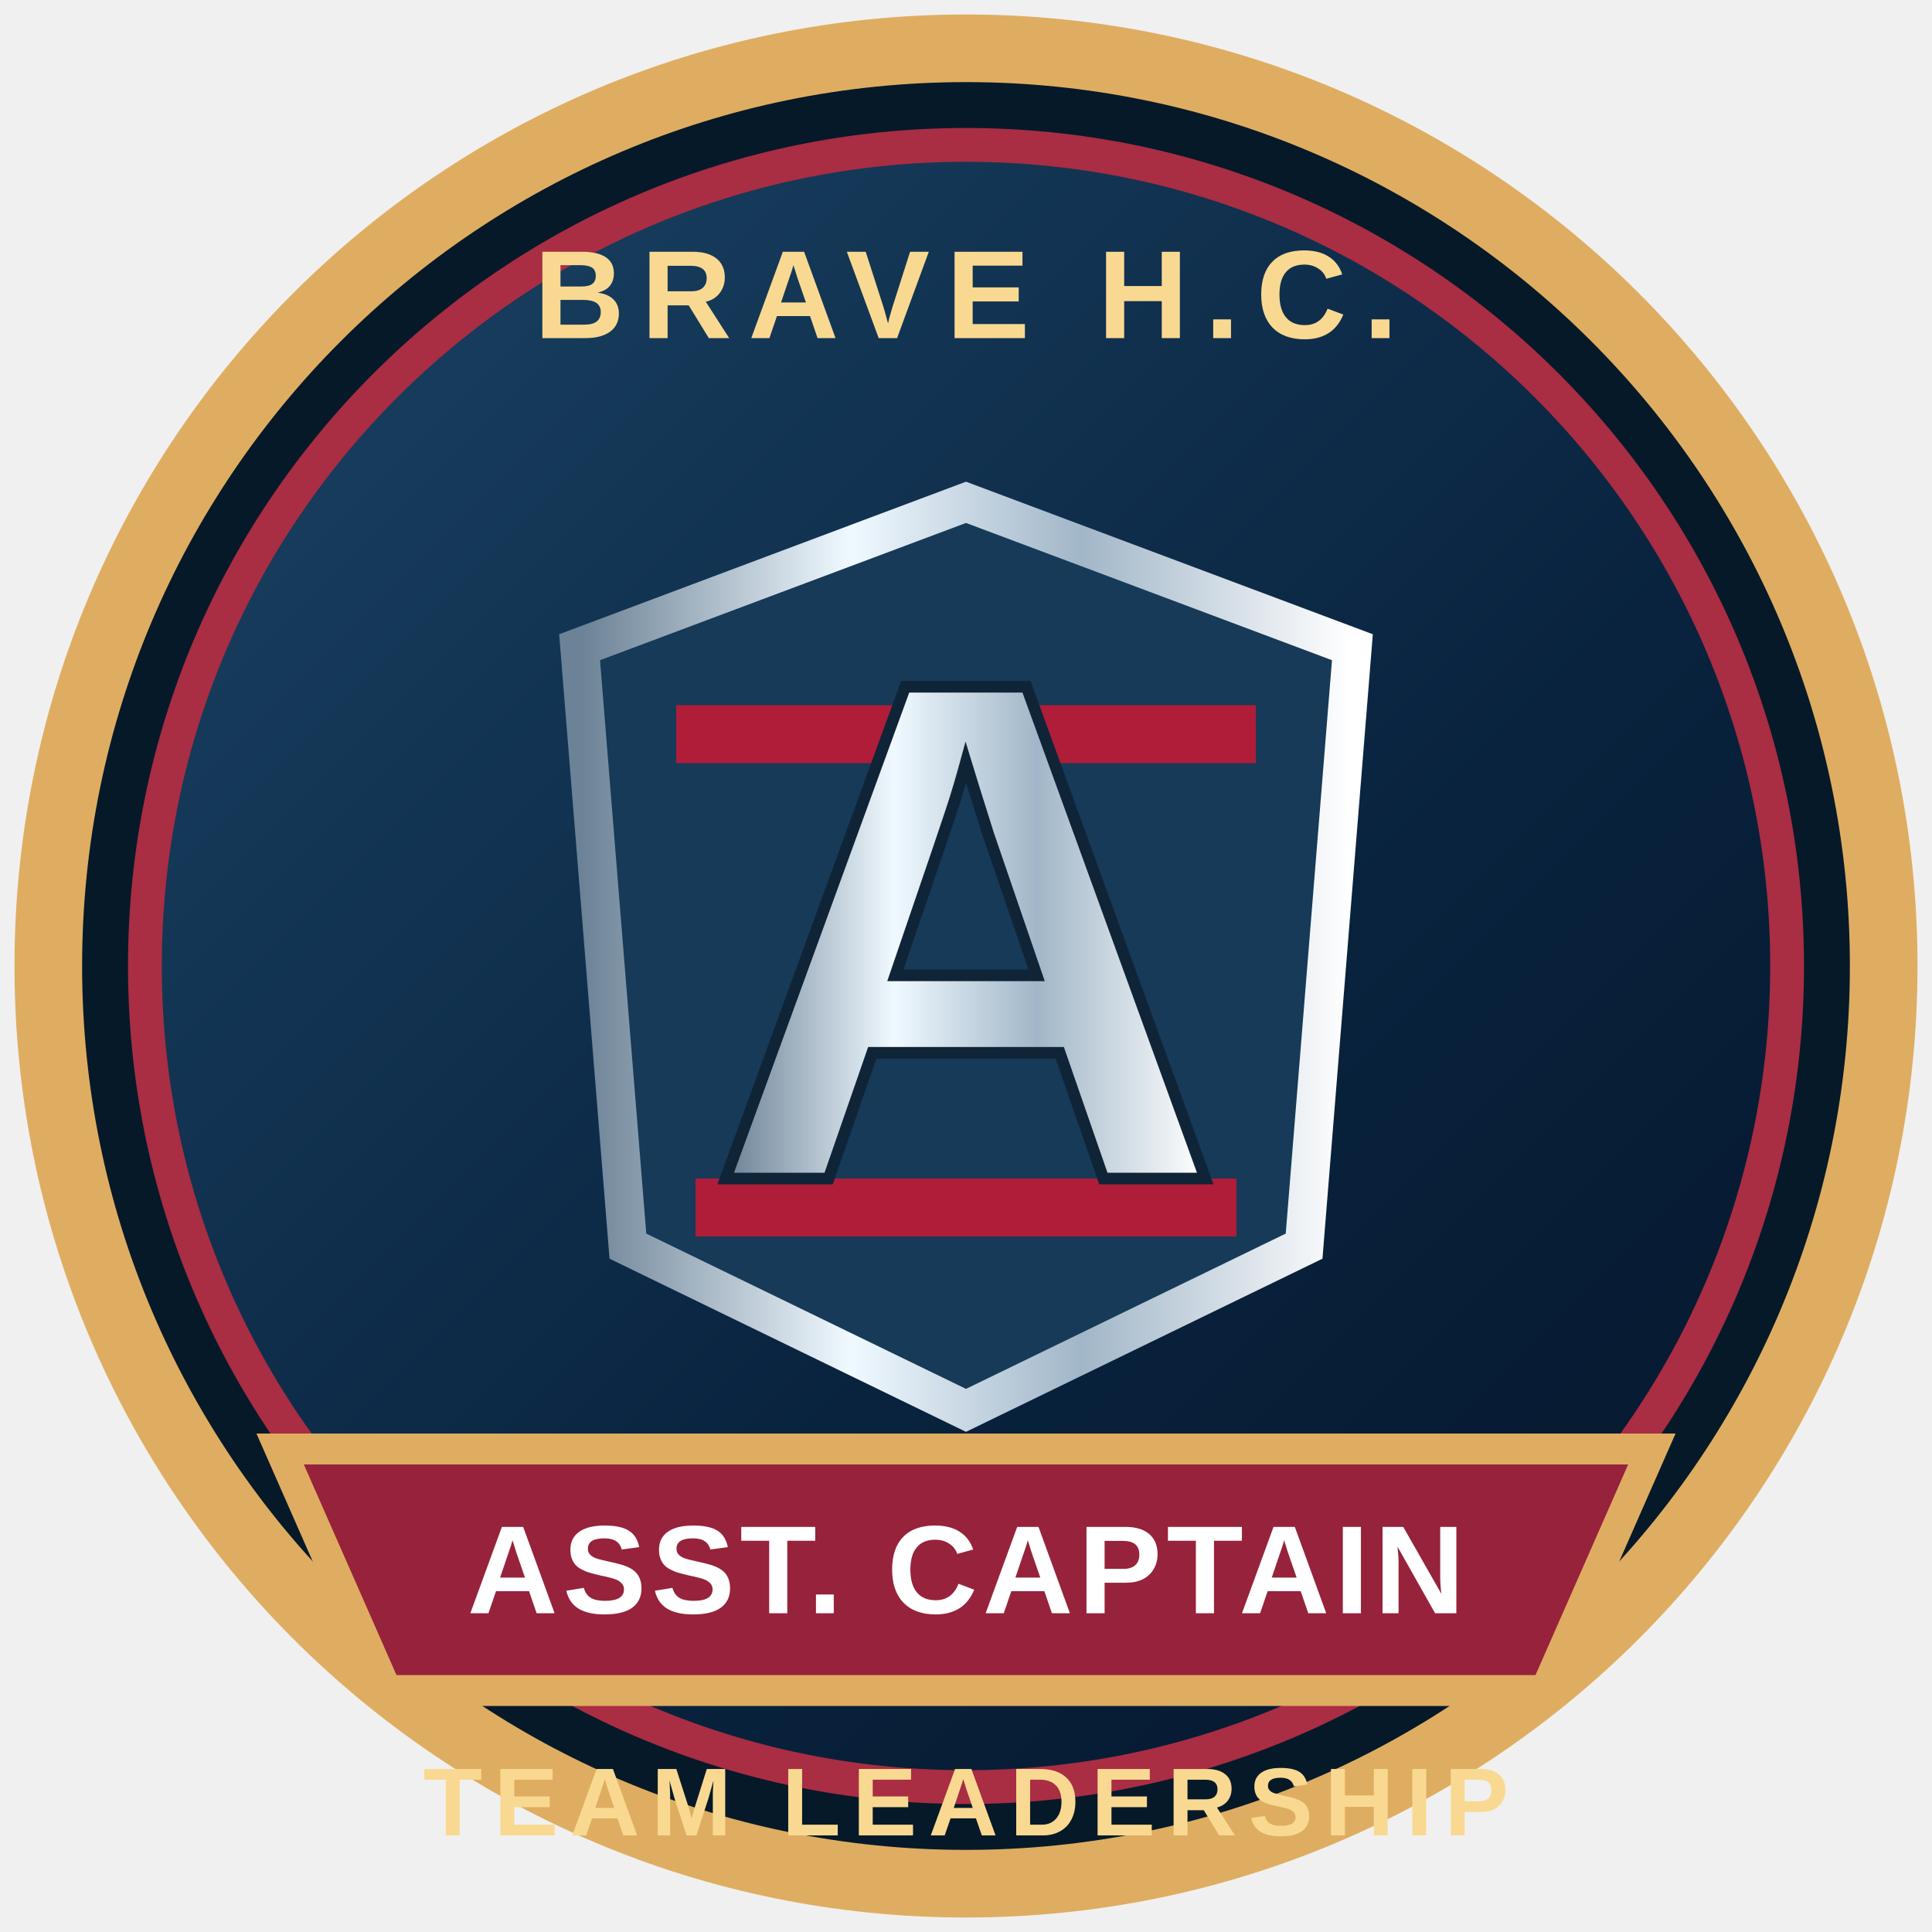
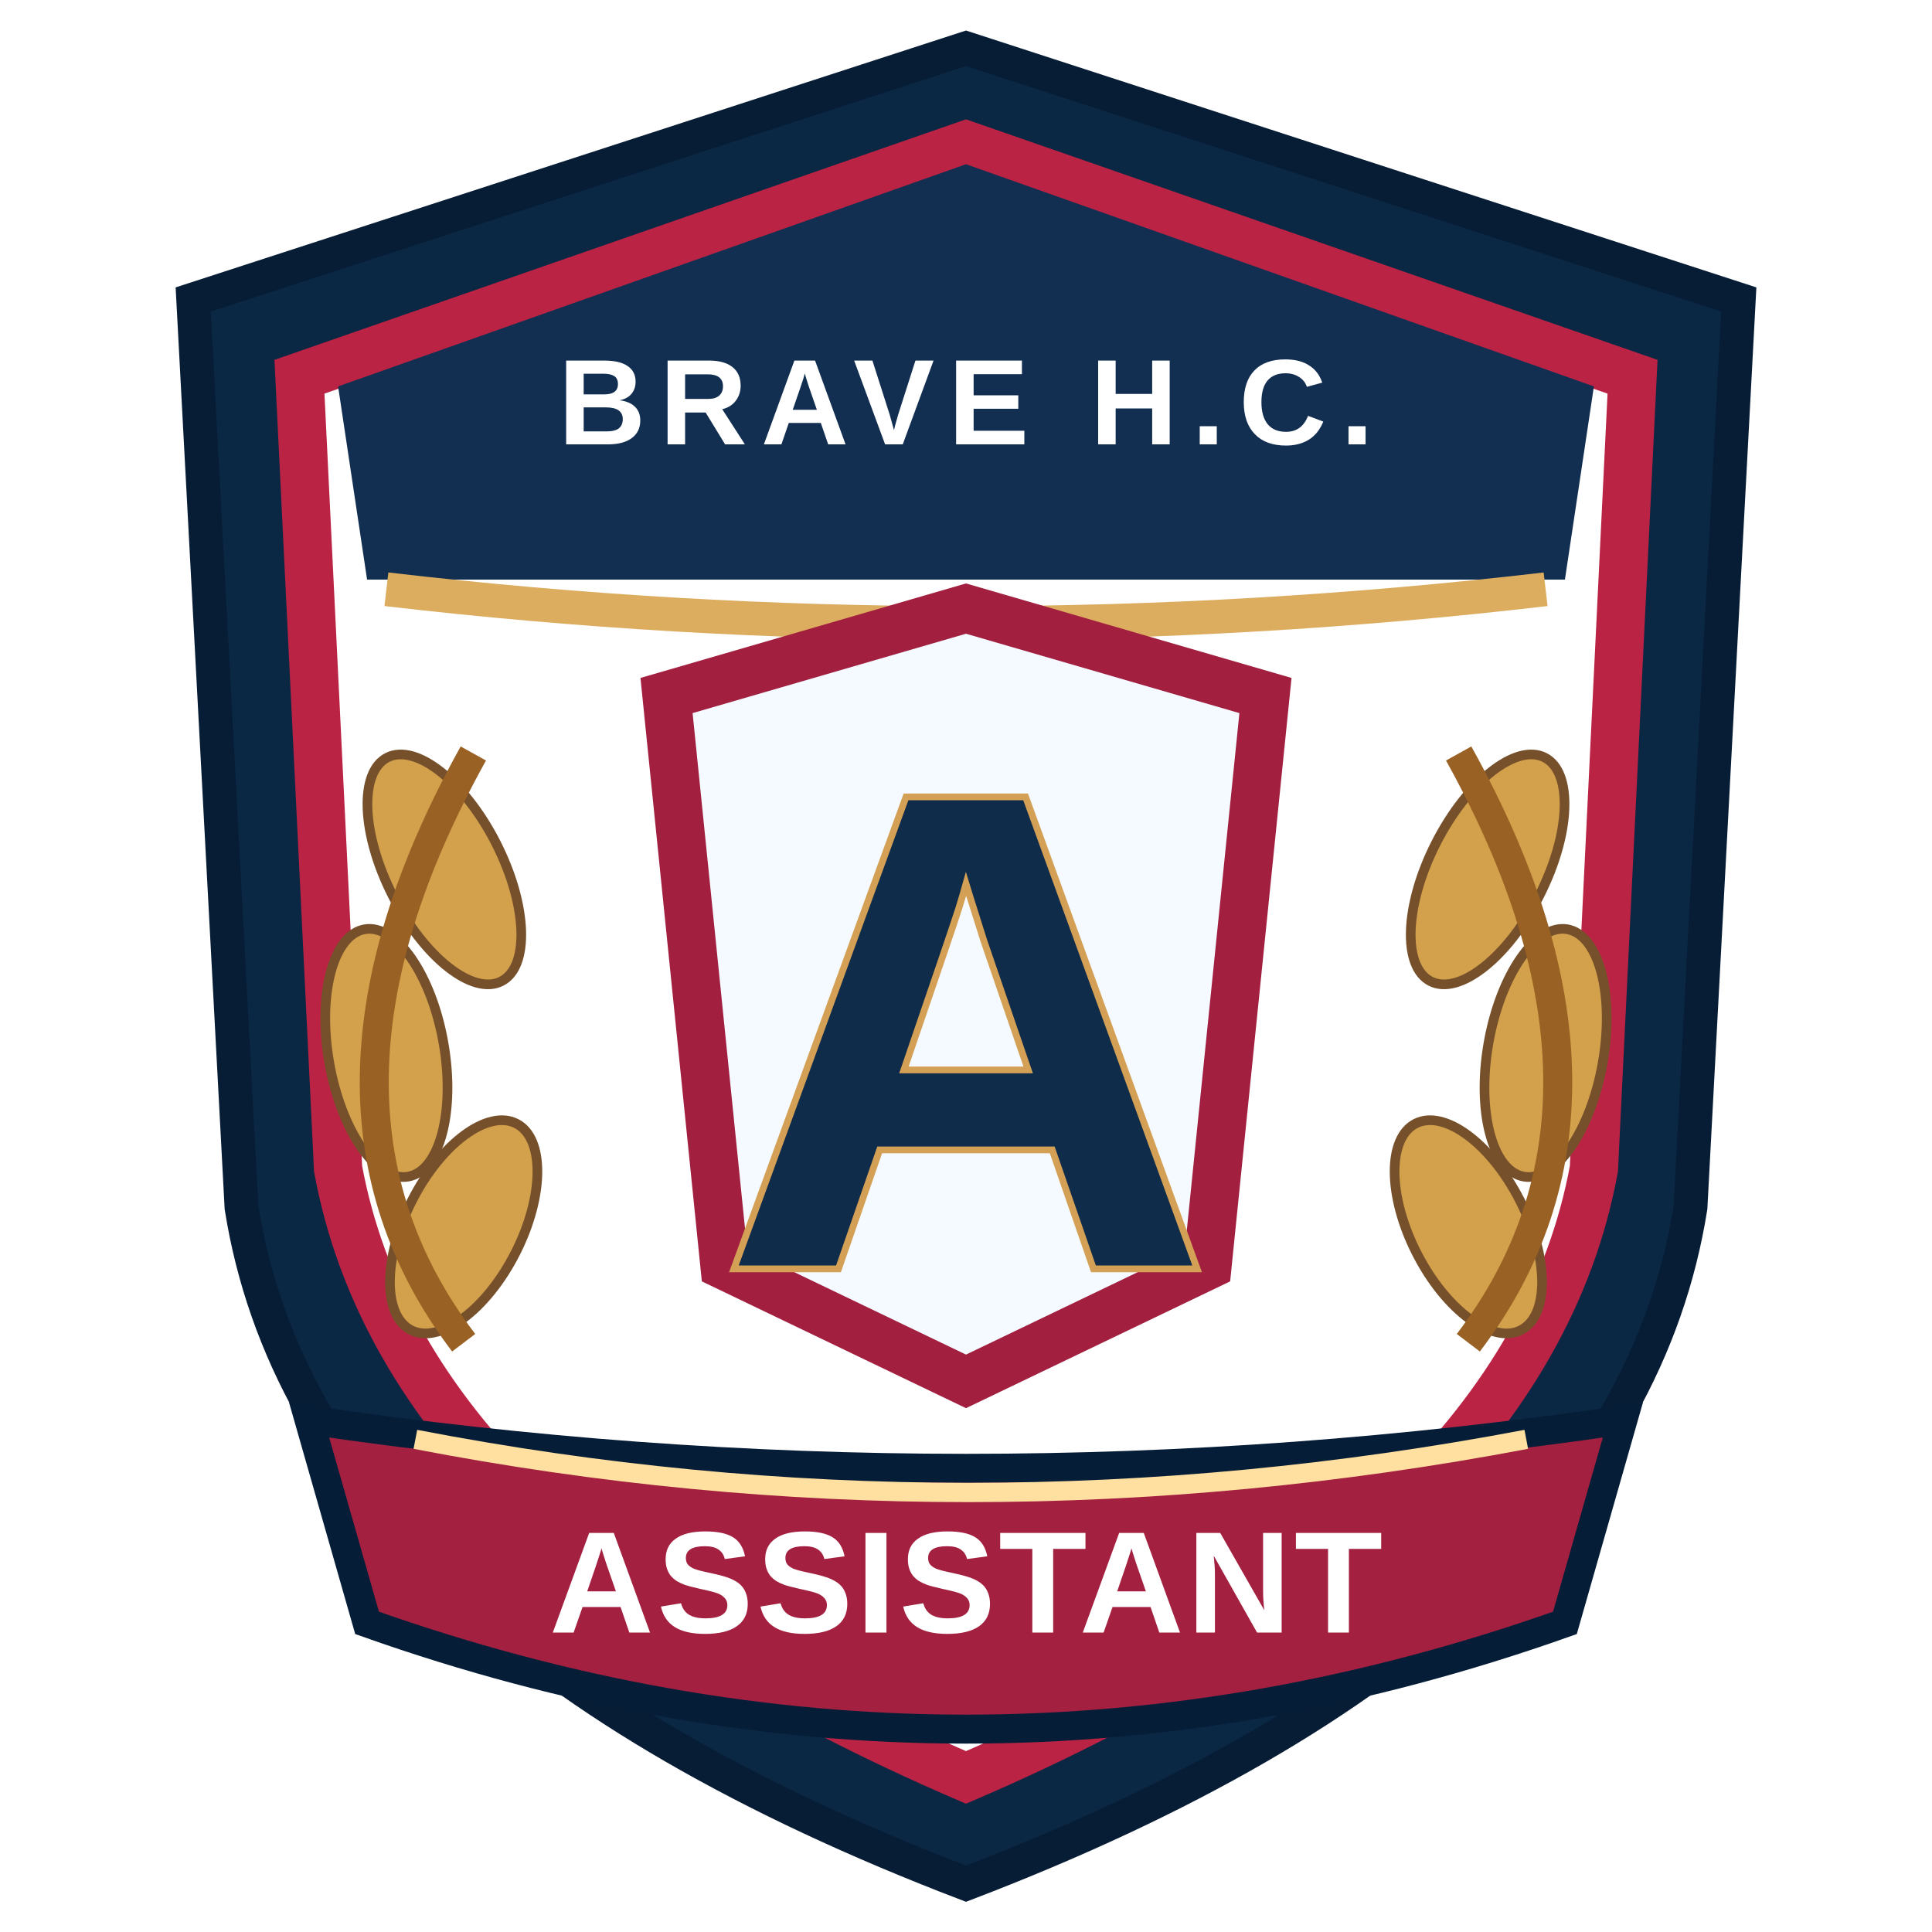
<svg xmlns="http://www.w3.org/2000/svg" viewBox="0 0 200 200" width="200" height="200">
  <defs>
-     <linearGradient id="navy" x1="0" y1="0" x2="1" y2="1">
-       <stop stop-color="#1b4466" />
-       <stop offset=".6" stop-color="#09233e" />
-       <stop offset="1" stop-color="#05152a" />
+     <linearGradient id="silver" x1="0" x2="1">
+       <stop stop-color="#637f99" />
+       <stop offset=".24" stop-color="#f8ffff" />
+       <stop offset=".53" stop-color="#9babbb" />
+       <stop offset=".77" stop-color="#fff" />
+       <stop offset="1" stop-color="#50677c" />
    </linearGradient>
-     <linearGradient id="gold" x1="0" x2=".8" y1="0" y2="1">
-       <stop stop-color="#fff1b5" />
-       <stop offset=".45" stop-color="#d09d51" />
-       <stop offset="1" stop-color="#785328" />
-     </linearGradient>
-     <linearGradient id="steel" x1="0" y1="0" x2="1" y2="0">
-       <stop stop-color="#6c8296" />
-       <stop offset=".35" stop-color="#f0f9ff" />
-       <stop offset=".65" stop-color="#a1b6c8" />
-       <stop offset="1" stop-color="#fff" />
+     <linearGradient id="gold" x1="0" x2="1">
+       <stop stop-color="#8a561f" />
+       <stop offset=".28" stop-color="#ffe4a2" />
+       <stop offset=".58" stop-color="#bd832d" />
+       <stop offset=".83" stop-color="#ffebae" />
+       <stop offset="1" stop-color="#805021" />
    </linearGradient>
  </defs>
-   <circle cx="100" cy="100" r="95" fill="#061929" stroke="#dfad61" stroke-width="7" />
-   <circle cx="100" cy="100" r="85" fill="url(#navy)" stroke="#a92d43" stroke-width="3.5" />
-   <text x="100" y="35" text-anchor="middle" font-family="Arial,sans-serif" font-size="13" font-weight="900" letter-spacing="1.7" fill="#f9d991">BRAVE H.C.</text>
-   <path d="M60 67 L100 52 L140 67 L135 129 L100 146 L65 129 Z" fill="#163a57" stroke="url(#steel)" stroke-width="4" />
-   <path d="M70 76 L130 76 M72 125 L128 125" stroke="#af1d39" stroke-width="6" />
-   <text x="100" y="122" font-family="Arial Black,Arial,sans-serif" font-size="74" font-weight="900" fill="url(#steel)" stroke="#102438" stroke-width="1.2" text-anchor="middle">A</text>
-   <path d="M29 150 L171 150 L160 175 L40 175 Z" fill="#97223b" stroke="#dfad61" stroke-width="3.2" />
-   <text x="100" y="167" font-family="Arial,sans-serif" font-size="13" font-weight="900" letter-spacing=".5" text-anchor="middle" fill="#ffffff">ASST. CAPTAIN</text>
-   <text x="100" y="190" font-family="Arial,sans-serif" font-size="10" font-weight="800" letter-spacing="1.2" text-anchor="middle" fill="#f9d991">TEAM LEADERSHIP</text>
+   <rect width="200" height="200" fill="#ffffff" />
+   <path d="M100 5 L180 31 L175 125 Q168 169 100 195 Q32 169 25 125 L20 31 Z" fill="#0a2744" stroke="#071c35" stroke-width="3.5" />
+   <path d="M100 15 L169 39 L165 121 Q158 159 100 184 Q42 159 35 121 L31 39 Z" fill="#ffffff" stroke="#bb2344" stroke-width="5" />
+   <path d="M35 40 L100 17 L165 40 L162 60 L38 60 Z" fill="#122f51" />
+   <text x="100" y="46" font-family="Arial,sans-serif" font-size="12.6" font-weight="900" letter-spacing="1.4" text-anchor="middle" fill="#fff">BRAVE H.C.</text>
+   <path d="M40 61 Q100 68 160 61" stroke="#dcac5f" stroke-width="3.5" fill="none" />
+   <path d="M69 72 L100 63 L131 72 L125 131 L100 143 L75 131 Z" fill="#f4faff" stroke="#a21f40" stroke-width="5" />
+   <text x="100" y="131" text-anchor="middle" font-family="Arial,sans-serif" font-size="70" font-weight="900" fill="#102c4b" stroke="#d4a055" stroke-width="1.4" paint-order="stroke" letter-spacing=".3">A</text>
+   <g fill="#d3a04c" stroke="#76502b" stroke-width="1">
+     <ellipse cx="46" cy="90" rx="6" ry="13" transform="rotate(-27 46 90)" />
+     <ellipse cx="40" cy="109" rx="6" ry="13" transform="rotate(-10 40 109)" />
+     <ellipse cx="48" cy="127" rx="6" ry="12" transform="rotate(27 48 127)" />
+     <ellipse cx="154" cy="90" rx="6" ry="13" transform="rotate(27 154 90)" />
+     <ellipse cx="160" cy="109" rx="6" ry="13" transform="rotate(10 160 109)" />
+     <ellipse cx="152" cy="127" rx="6" ry="12" transform="rotate(-27 152 127)" />
+   </g>
+   <path d="M48 139 Q29 114 49 78 M152 139 Q171 114 151 78" stroke="#996123" stroke-width="3" fill="none" />
+   <path d="M32 147 Q100 157 168 147 L162 168 Q100 190 38 168 Z" fill="#a42040" stroke="#061d38" stroke-width="3" />
+   <path d="M43 149 Q100 160 158 149" fill="none" stroke="#ffe0a0" stroke-width="2" />
+   <text x="100" y="169" text-anchor="middle" font-family="Arial,sans-serif" font-size="15" font-weight="900" fill="#fff" stroke="none" stroke-width="0" paint-order="stroke" letter-spacing=".3">ASSISTANT</text>
</svg>
